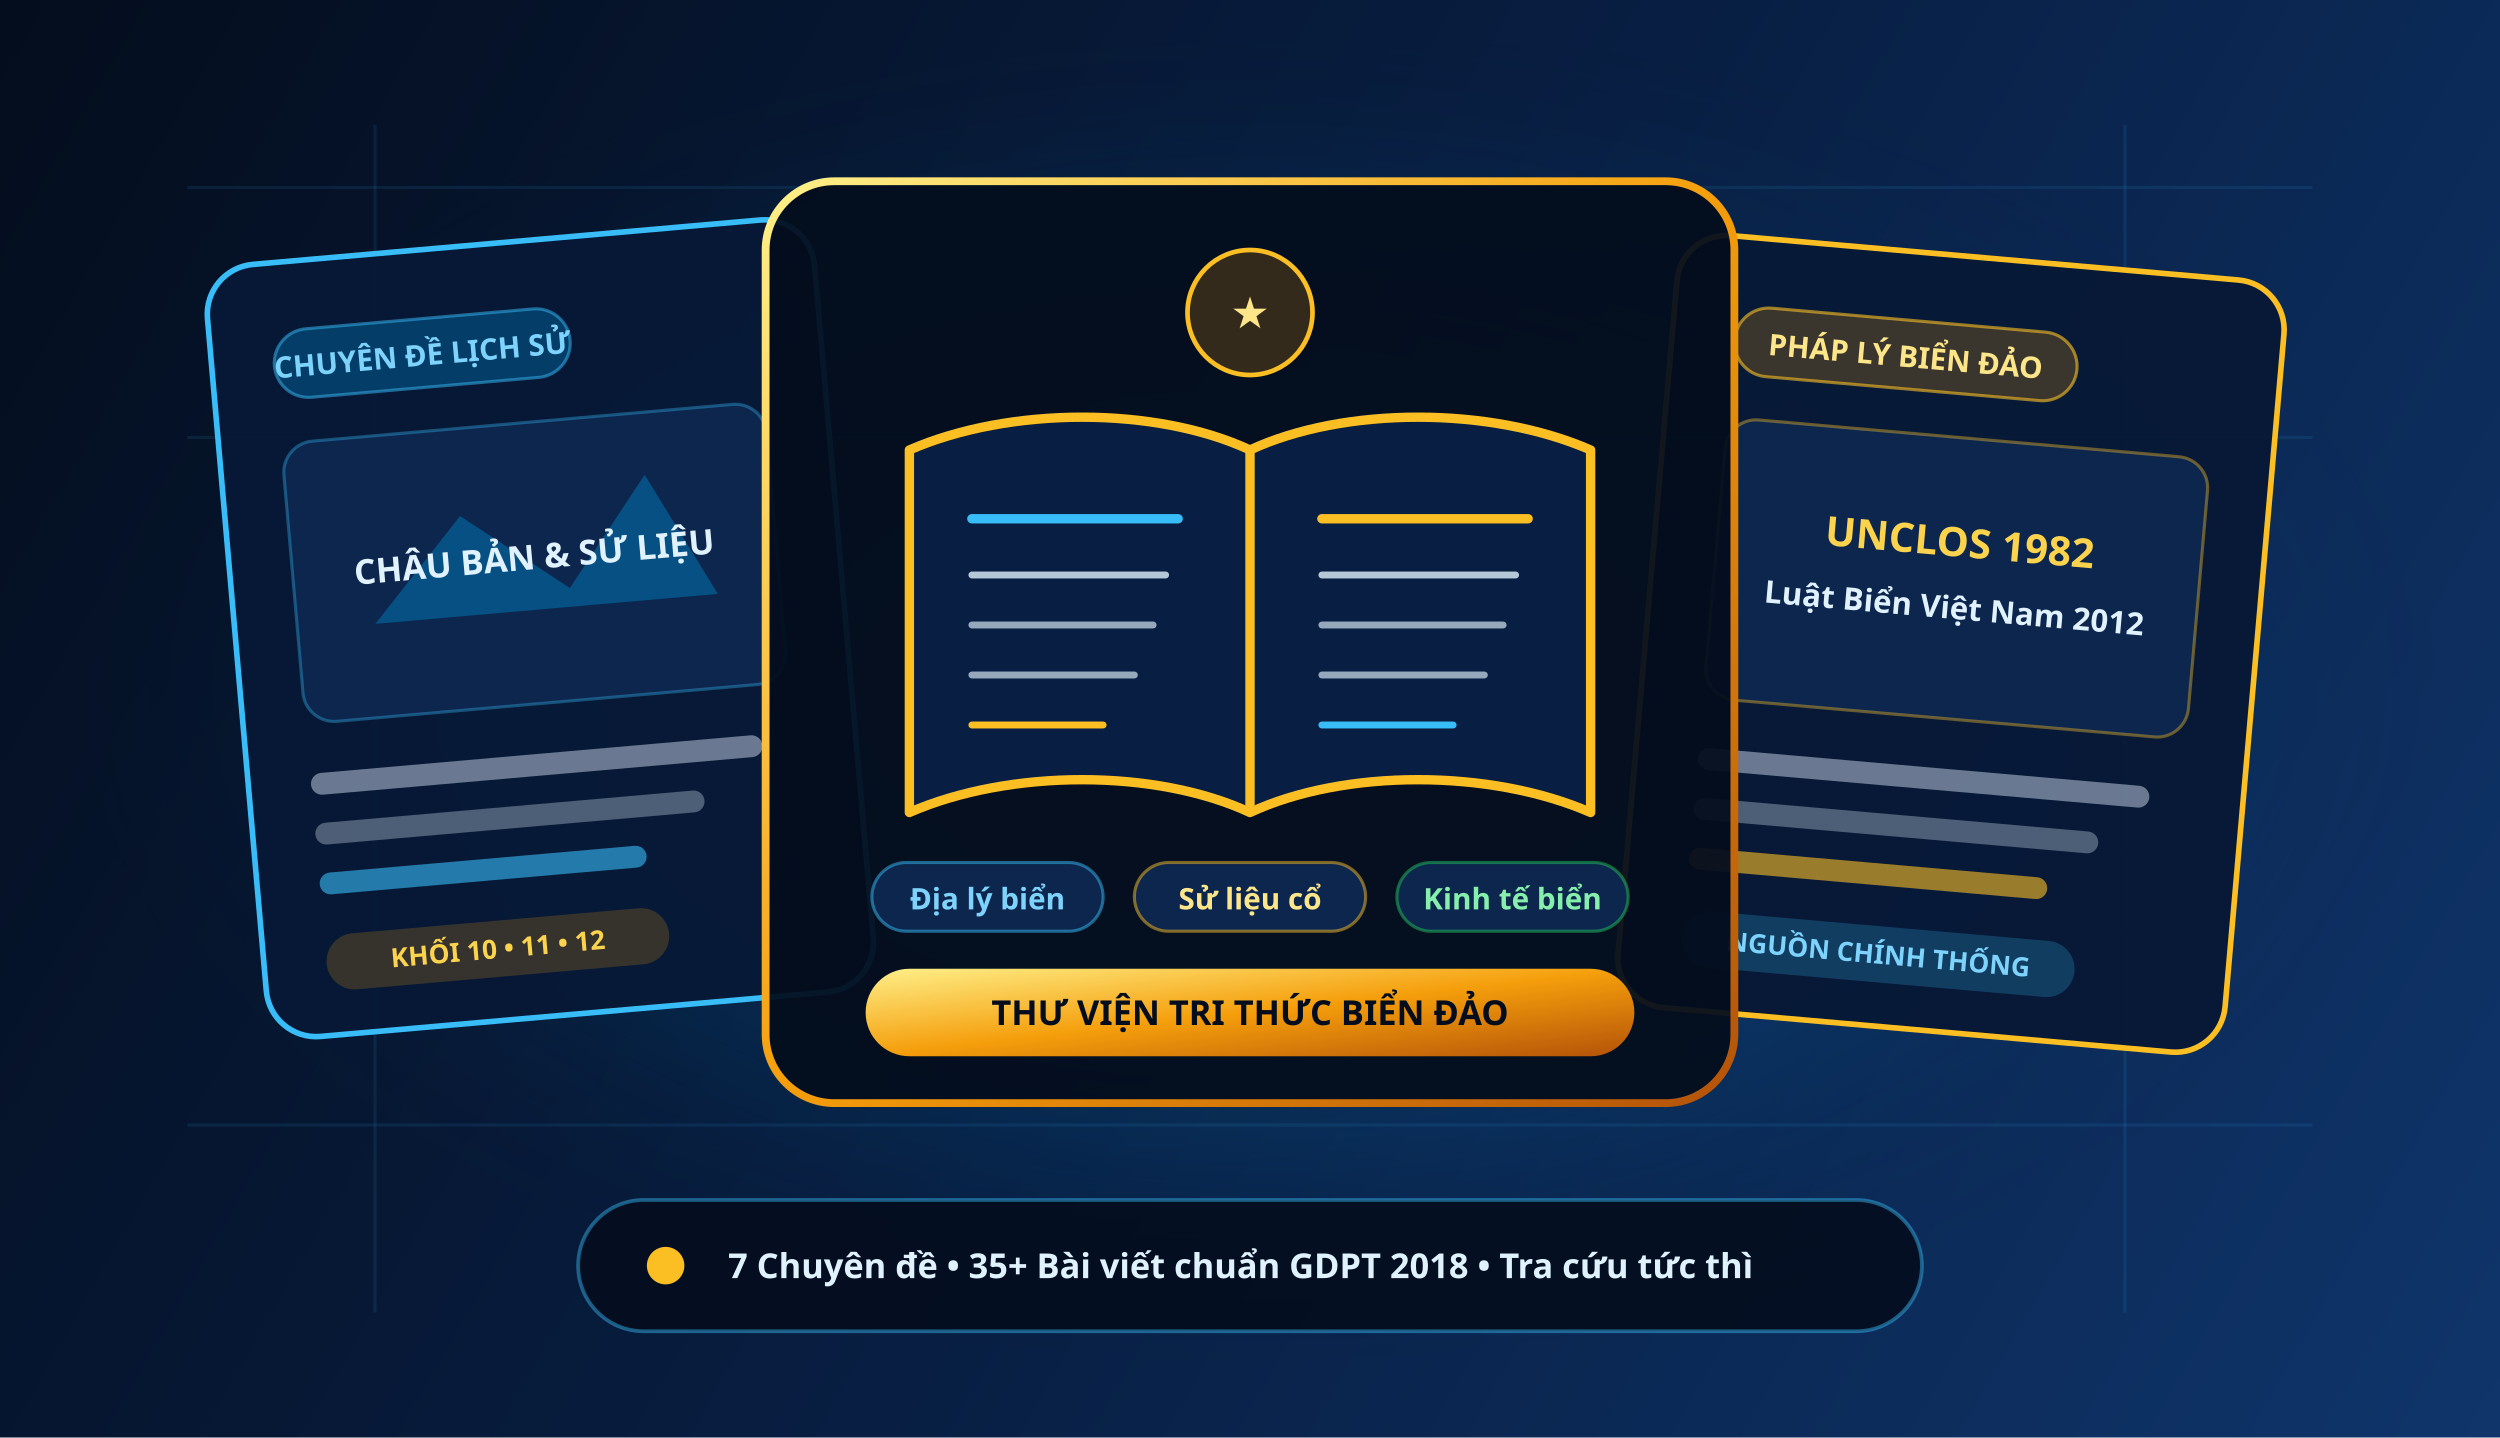
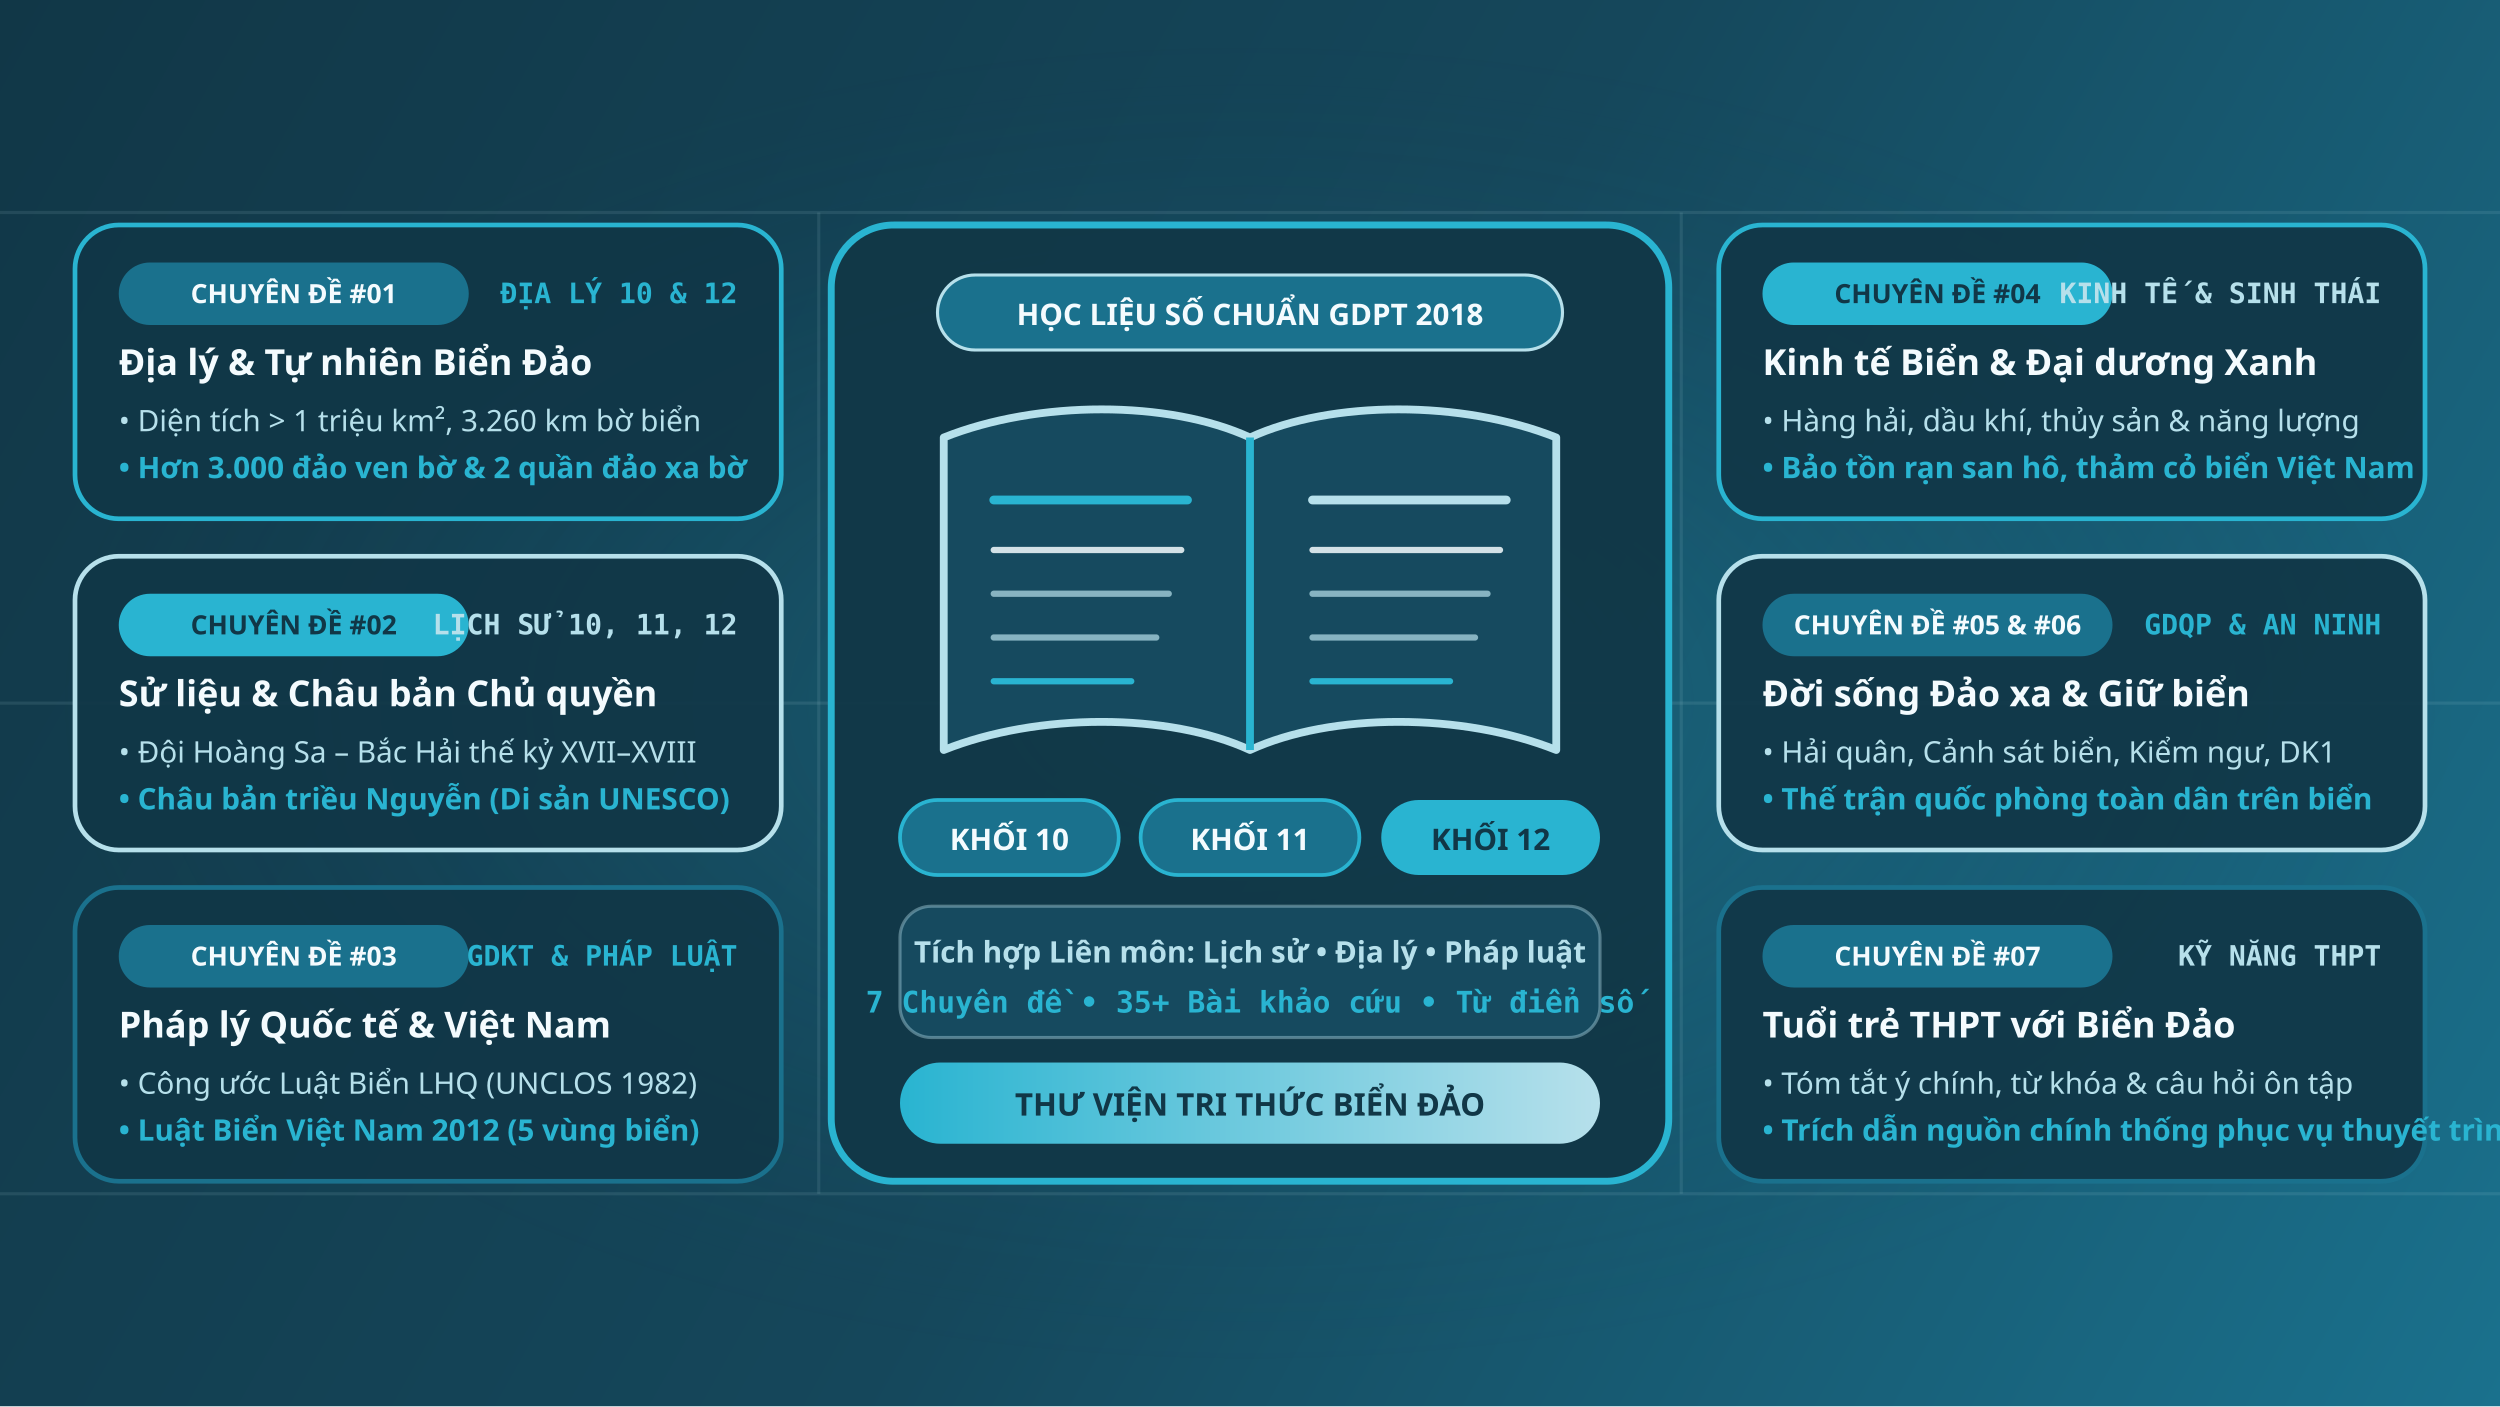
- <svg xmlns="http://www.w3.org/2000/svg" viewBox="0 0 800 460" fill="none">
+ <svg xmlns="http://www.w3.org/2000/svg" viewBox="0 0 800 450" fill="none">
  <defs>
-     <linearGradient id="libBg" x1="0" y1="0" x2="800" y2="460" gradientUnits="userSpaceOnUse">
-       <stop offset="0%" stop-color="#040D1D" />
-       <stop offset="50%" stop-color="#081E42" />
-       <stop offset="100%" stop-color="#0F356B" />
+     <linearGradient id="oceanBg2" x1="0" y1="0" x2="800" y2="450" gradientUnits="userSpaceOnUse">
+       <stop offset="0%" stop-color="#113747" />
+       <stop offset="50%" stop-color="#15475B" />
+       <stop offset="100%" stop-color="#1A718D" />
    </linearGradient>
-     <linearGradient id="goldLeaf" x1="0" y1="0" x2="1" y2="1">
-       <stop offset="0%" stop-color="#FEF08A" />
-       <stop offset="50%" stop-color="#F59E0B" />
-       <stop offset="100%" stop-color="#B45309" />
+     <radialGradient id="libGlow2" cx="50%" cy="50%" r="48%">
+       <stop offset="0%" stop-color="#29B4D1" stop-opacity="0.28" />
+       <stop offset="65%" stop-color="#1A718D" stop-opacity="0.1" />
+       <stop offset="100%" stop-color="#113747" stop-opacity="0" />
+     </radialGradient>
+     <linearGradient id="accentPill2" x1="0" y1="0" x2="1" y2="0">
+       <stop offset="0%" stop-color="#29B4D1" />
+       <stop offset="100%" stop-color="#B6E0EB" />
    </linearGradient>
-     <radialGradient id="libAura" cx="50%" cy="48%" r="48%">
-       <stop offset="0%" stop-color="#F59E0B" stop-opacity="0.22" />
-       <stop offset="65%" stop-color="#0284C7" stop-opacity="0.1" />
-       <stop offset="100%" stop-color="#040D1D" stop-opacity="0" />
-     </radialGradient>
  </defs>
-   <rect width="800" height="460" fill="url(#libBg)" />
-   <rect width="800" height="460" fill="url(#libAura)" />
-   <g stroke="#38BDF8" stroke-opacity="0.1" stroke-width="1">
-     <line x1="60" y1="60" x2="740" y2="60" />
-     <line x1="60" y1="140" x2="740" y2="140" />
-     <line x1="60" y1="360" x2="740" y2="360" />
-     <line x1="120" y1="40" x2="120" y2="420" />
-     <line x1="680" y1="40" x2="680" y2="420" />
+   <rect width="800" height="450" fill="url(#oceanBg2)" />
+   <rect width="800" height="450" fill="url(#libGlow2)" />
+   <g stroke="#B6E0EB" stroke-opacity="0.11" stroke-width="1">
+     <line x1="0" y1="68" x2="800" y2="68" />
+     <line x1="0" y1="225" x2="800" y2="225" />
+     <line x1="0" y1="382" x2="800" y2="382" />
+     <line x1="262" y1="68" x2="262" y2="382" />
+     <line x1="538" y1="68" x2="538" y2="382" />
  </g>
-   <g transform="translate(65, 86) rotate(-5)">
-     <rect width="195" height="248" rx="16" fill="#071936" fill-opacity="0.95" stroke="#38BDF8" stroke-width="1.8" />
-     <rect x="20" y="22" width="95" height="22" rx="11" fill="#0284C7" fill-opacity="0.35" stroke="#38BDF8" stroke-opacity="0.5" />
-     <text x="67.5" y="37" text-anchor="middle" fill="#7DD3FC" font-family="sans-serif" font-size="9.5" font-weight="800">CHUYÊN ĐỀ LỊCH SỬ</text>
-     <rect x="20" y="58" width="155" height="90" rx="10" fill="#0C264E" stroke="#38BDF8" stroke-opacity="0.35" />
-     <path d="M45 118 L75 86 L108 112 L135 78 L155 118 Z" fill="#0284C7" fill-opacity="0.45" />
-     <text x="97.5" y="105" text-anchor="middle" fill="#E0F2FE" font-family="sans-serif" font-size="11" font-weight="800">CHÂU BẢN &amp; SỬ LIỆU</text>
-     <rect x="20" y="164" width="145" height="7" rx="3.5" fill="#94A3B8" opacity="0.7" />
-     <rect x="20" y="180" width="125" height="7" rx="3.5" fill="#94A3B8" opacity="0.5" />
-     <rect x="20" y="196" width="105" height="7" rx="3.5" fill="#38BDF8" opacity="0.6" />
-     <rect x="20" y="216" width="110" height="18" rx="9" fill="#F59E0B" fill-opacity="0.2" />
-     <text x="75" y="228" text-anchor="middle" fill="#FCD34D" font-family="sans-serif" font-size="8.5" font-weight="700">KHỐI 10 • 11 • 12</text>
+   <g transform="translate(24, 72)">
+     <rect width="226" height="94" rx="14" fill="#113747" fill-opacity="0.92" stroke="#29B4D1" stroke-width="1.5" />
+     <rect x="14" y="12" width="112" height="20" rx="10" fill="#1A718D" />
+     <text x="70" y="25" text-anchor="middle" fill="#F4FBFE" font-family="sans-serif" font-size="8.5" font-weight="800">CHUYÊN ĐỀ #01</text>
+     <text x="212" y="25" text-anchor="end" fill="#29B4D1" font-family="monospace" font-size="9" font-weight="800">ĐỊA LÝ 10 &amp; 12</text>
+     <text x="14" y="48" fill="#F4FBFE" font-family="sans-serif" font-size="11.5" font-weight="800">Địa lý &amp; Tự nhiên Biển Đảo</text>
+     <text x="14" y="66" fill="#B6E0EB" font-family="sans-serif" font-size="9.5">• Diện tích &gt; 1 triệu km², 3.260 km bờ biển</text>
+     <text x="14" y="81" fill="#29B4D1" font-family="sans-serif" font-size="9.5" font-weight="700">• Hơn 3.000 đảo ven bờ &amp; 2 quần đảo xa bờ</text>
  </g>
-   <g transform="translate(538, 74) rotate(5)">
-     <rect width="195" height="248" rx="16" fill="#071936" fill-opacity="0.95" stroke="#FBBF24" stroke-width="1.8" />
-     <rect x="20" y="22" width="110" height="22" rx="11" fill="#F59E0B" fill-opacity="0.22" stroke="#FBBF24" stroke-opacity="0.6" />
-     <text x="75" y="37" text-anchor="middle" fill="#FDE68A" font-family="sans-serif" font-size="9.5" font-weight="800">PHÁP LÝ BIỂN ĐẢO</text>
-     <rect x="20" y="58" width="155" height="90" rx="10" fill="#0C264E" stroke="#FBBF24" stroke-opacity="0.4" />
-     <text x="97.5" y="96" text-anchor="middle" fill="#FCD34D" font-family="sans-serif" font-size="13" font-weight="900">UNCLOS 1982</text>
-     <text x="97.5" y="116" text-anchor="middle" fill="#E0F2FE" font-family="sans-serif" font-size="10" font-weight="600">Luật Biển Việt Nam 2012</text>
-     <rect x="20" y="164" width="145" height="7" rx="3.5" fill="#94A3B8" opacity="0.7" />
-     <rect x="20" y="180" width="130" height="7" rx="3.5" fill="#94A3B8" opacity="0.5" />
-     <rect x="20" y="196" width="115" height="7" rx="3.5" fill="#FBBF24" opacity="0.6" />
-     <rect x="20" y="216" width="126" height="18" rx="9" fill="#38BDF8" fill-opacity="0.22" />
-     <text x="83" y="228" text-anchor="middle" fill="#7DD3FC" font-family="sans-serif" font-size="8.5" font-weight="700">NGUỒN CHÍNH THỐNG</text>
+   <g transform="translate(24, 178)">
+     <rect width="226" height="94" rx="14" fill="#113747" fill-opacity="0.92" stroke="#B6E0EB" stroke-width="1.5" />
+     <rect x="14" y="12" width="112" height="20" rx="10" fill="#29B4D1" />
+     <text x="70" y="25" text-anchor="middle" fill="#113747" font-family="sans-serif" font-size="8.5" font-weight="900">CHUYÊN ĐỀ #02</text>
+     <text x="212" y="25" text-anchor="end" fill="#B6E0EB" font-family="monospace" font-size="9" font-weight="800">LỊCH SỬ 10, 11, 12</text>
+     <text x="14" y="48" fill="#F4FBFE" font-family="sans-serif" font-size="11.5" font-weight="800">Sử liệu &amp; Châu bản Chủ quyền</text>
+     <text x="14" y="66" fill="#B6E0EB" font-family="sans-serif" font-size="9.5">• Đội Hoàng Sa – Bắc Hải thế kỷ XVII–XVIII</text>
+     <text x="14" y="81" fill="#29B4D1" font-family="sans-serif" font-size="9.5" font-weight="700">• Châu bản triều Nguyễn (Di sản UNESCO)</text>
  </g>
-   <g transform="translate(245, 58)">
-     <rect width="310" height="295" rx="22" fill="#040D1D" fill-opacity="0.94" stroke="url(#goldLeaf)" stroke-width="2.5" />
-     <circle cx="155" cy="42" r="20" fill="#F59E0B" fill-opacity="0.2" stroke="#FBBF24" stroke-width="1.5" />
-     <text x="155" y="47" text-anchor="middle" fill="#FDE68A" font-family="sans-serif" font-size="14" font-weight="900">★</text>
-     <path d="M155 86 C125 72, 78 72, 46 86 L46 202 C78 188, 125 188, 155 202 C185 188, 232 188, 264 202 L264 86 C232 72, 185 72, 155 86 Z" fill="#081E42" stroke="#FBBF24" stroke-width="3" stroke-linejoin="round" />
-     <line x1="155" y1="86" x2="155" y2="202" stroke="#FBBF24" stroke-width="3" />
-     <line x1="66" y1="108" x2="132" y2="108" stroke="#38BDF8" stroke-width="3" stroke-linecap="round" />
-     <line x1="66" y1="126" x2="128" y2="126" stroke="#E0F2FE" stroke-width="2.2" stroke-linecap="round" opacity="0.8" />
-     <line x1="66" y1="142" x2="124" y2="142" stroke="#E0F2FE" stroke-width="2.2" stroke-linecap="round" opacity="0.65" />
-     <line x1="66" y1="158" x2="118" y2="158" stroke="#E0F2FE" stroke-width="2.2" stroke-linecap="round" opacity="0.65" />
-     <line x1="66" y1="174" x2="108" y2="174" stroke="#FBBF24" stroke-width="2.2" stroke-linecap="round" />
-     <line x1="178" y1="108" x2="244" y2="108" stroke="#FBBF24" stroke-width="3" stroke-linecap="round" />
-     <line x1="178" y1="126" x2="240" y2="126" stroke="#E0F2FE" stroke-width="2.2" stroke-linecap="round" opacity="0.8" />
-     <line x1="178" y1="142" x2="236" y2="142" stroke="#E0F2FE" stroke-width="2.2" stroke-linecap="round" opacity="0.65" />
-     <line x1="178" y1="158" x2="230" y2="158" stroke="#E0F2FE" stroke-width="2.2" stroke-linecap="round" opacity="0.65" />
-     <line x1="178" y1="174" x2="220" y2="174" stroke="#38BDF8" stroke-width="2.2" stroke-linecap="round" />
-     <rect x="34" y="218" width="74" height="22" rx="11" fill="#0C264E" stroke="#38BDF8" stroke-opacity="0.5" />
-     <text x="71" y="233" text-anchor="middle" fill="#7DD3FC" font-family="sans-serif" font-size="9.5" font-weight="700">Địa lý biển</text>
-     <rect x="118" y="218" width="74" height="22" rx="11" fill="#0C264E" stroke="#FBBF24" stroke-opacity="0.5" />
-     <text x="155" y="233" text-anchor="middle" fill="#FDE68A" font-family="sans-serif" font-size="9.5" font-weight="700">Sử liệu cổ</text>
-     <rect x="202" y="218" width="74" height="22" rx="11" fill="#0C264E" stroke="#22C55E" stroke-opacity="0.5" />
-     <text x="239" y="233" text-anchor="middle" fill="#86EFAC" font-family="sans-serif" font-size="9.5" font-weight="700">Kinh tế biển</text>
-     <rect x="32" y="252" width="246" height="28" rx="14" fill="url(#goldLeaf)" />
-     <text x="155" y="270" text-anchor="middle" fill="#040D1D" font-family="sans-serif" font-size="11" font-weight="900">THƯ VIỆN TRI THỨC BIỂN ĐẢO</text>
+   <g transform="translate(24, 284)">
+     <rect width="226" height="94" rx="14" fill="#113747" fill-opacity="0.92" stroke="#1A718D" stroke-width="1.5" />
+     <rect x="14" y="12" width="112" height="20" rx="10" fill="#1A718D" />
+     <text x="70" y="25" text-anchor="middle" fill="#F4FBFE" font-family="sans-serif" font-size="8.5" font-weight="800">CHUYÊN ĐỀ #03</text>
+     <text x="212" y="25" text-anchor="end" fill="#29B4D1" font-family="monospace" font-size="9" font-weight="800">GDKT &amp; PHÁP LUẬT</text>
+     <text x="14" y="48" fill="#F4FBFE" font-family="sans-serif" font-size="11.5" font-weight="800">Pháp lý Quốc tế &amp; Việt Nam</text>
+     <text x="14" y="66" fill="#B6E0EB" font-family="sans-serif" font-size="9.5">• Công ước Luật Biển LHQ (UNCLOS 1982)</text>
+     <text x="14" y="81" fill="#29B4D1" font-family="sans-serif" font-size="9.5" font-weight="700">• Luật Biển Việt Nam 2012 (5 vùng biển)</text>
  </g>
-   <g transform="translate(185, 384)">
-     <rect width="430" height="42" rx="21" fill="#040D1D" fill-opacity="0.9" stroke="#38BDF8" stroke-opacity="0.45" stroke-width="1.2" />
-     <circle cx="28" cy="21" r="6" fill="#FBBF24" />
-     <text x="48" y="25" fill="#E0F2FE" font-family="sans-serif" font-size="11" font-weight="700">7 Chuyên đề • 35+ Bài viết chuẩn GDPT 2018 • Tra cứu tức thì</text>
+   <g transform="translate(266, 72)">
+     <rect width="268" height="306" rx="20" fill="#113747" fill-opacity="0.96" stroke="#29B4D1" stroke-width="2.2" />
+     <rect x="34" y="16" width="200" height="24" rx="12" fill="#1A718D" stroke="#B6E0EB" stroke-width="1" />
+     <text x="134" y="32" text-anchor="middle" fill="#F4FBFE" font-family="sans-serif" font-size="9.5" font-weight="800">HỌC LIỆU SỐ CHUẨN GDPT 2018</text>
+     <path d="M134 68 C108 56, 66 56, 36 68 L36 168 C66 156, 108 156, 134 168 C160 156, 202 156, 232 168 L232 68 C202 56, 160 56, 134 68 Z" fill="#164A5F" stroke="#B6E0EB" stroke-width="2.5" stroke-linejoin="round" />
+     <line x1="134" y1="68" x2="134" y2="168" stroke="#29B4D1" stroke-width="2.5" />
+     <line x1="52" y1="88" x2="114" y2="88" stroke="#29B4D1" stroke-width="2.8" stroke-linecap="round" />
+     <line x1="52" y1="104" x2="112" y2="104" stroke="#F4FBFE" stroke-width="2" stroke-linecap="round" opacity="0.85" />
+     <line x1="52" y1="118" x2="108" y2="118" stroke="#B6E0EB" stroke-width="2" stroke-linecap="round" opacity="0.7" />
+     <line x1="52" y1="132" x2="104" y2="132" stroke="#B6E0EB" stroke-width="2" stroke-linecap="round" opacity="0.7" />
+     <line x1="52" y1="146" x2="96" y2="146" stroke="#29B4D1" stroke-width="2" stroke-linecap="round" />
+     <line x1="154" y1="88" x2="216" y2="88" stroke="#B6E0EB" stroke-width="2.8" stroke-linecap="round" />
+     <line x1="154" y1="104" x2="214" y2="104" stroke="#F4FBFE" stroke-width="2" stroke-linecap="round" opacity="0.85" />
+     <line x1="154" y1="118" x2="210" y2="118" stroke="#B6E0EB" stroke-width="2" stroke-linecap="round" opacity="0.7" />
+     <line x1="154" y1="132" x2="206" y2="132" stroke="#B6E0EB" stroke-width="2" stroke-linecap="round" opacity="0.7" />
+     <line x1="154" y1="146" x2="198" y2="146" stroke="#29B4D1" stroke-width="2" stroke-linecap="round" />
+     <rect x="22" y="184" width="70" height="24" rx="12" fill="#1A718D" stroke="#29B4D1" stroke-width="1.2" />
+     <text x="57" y="200" text-anchor="middle" fill="#F4FBFE" font-family="sans-serif" font-size="9.5" font-weight="800">KHỐI 10</text>
+     <rect x="99" y="184" width="70" height="24" rx="12" fill="#1A718D" stroke="#29B4D1" stroke-width="1.2" />
+     <text x="134" y="200" text-anchor="middle" fill="#F4FBFE" font-family="sans-serif" font-size="9.5" font-weight="800">KHỐI 11</text>
+     <rect x="176" y="184" width="70" height="24" rx="12" fill="#29B4D1" />
+     <text x="211" y="200" text-anchor="middle" fill="#113747" font-family="sans-serif" font-size="9.5" font-weight="900">KHỐI 12</text>
+     <rect x="22" y="218" width="224" height="42" rx="10" fill="#164A5F" stroke="#B6E0EB" stroke-opacity="0.4" />
+     <text x="134" y="236" text-anchor="middle" fill="#B6E0EB" font-family="sans-serif" font-size="9.5" font-weight="700">Tích hợp Liên môn: Lịch sử • Địa lý • Pháp luật</text>
+     <text x="134" y="252" text-anchor="middle" fill="#29B4D1" font-family="monospace" font-size="9.5" font-weight="800">7 Chuyên đề • 35+ Bài khảo cứu • Từ điển số</text>
+     <rect x="22" y="268" width="224" height="26" rx="13" fill="url(#accentPill2)" />
+     <text x="134" y="285" text-anchor="middle" fill="#113747" font-family="sans-serif" font-size="10" font-weight="900">THƯ VIỆN TRI THỨC BIỂN ĐẢO</text>
+   </g>
+   <g transform="translate(550, 72)">
+     <rect width="226" height="94" rx="14" fill="#113747" fill-opacity="0.92" stroke="#29B4D1" stroke-width="1.5" />
+     <rect x="14" y="12" width="112" height="20" rx="10" fill="#29B4D1" />
+     <text x="70" y="25" text-anchor="middle" fill="#113747" font-family="sans-serif" font-size="8.5" font-weight="900">CHUYÊN ĐỀ #04</text>
+     <text x="212" y="25" text-anchor="end" fill="#B6E0EB" font-family="monospace" font-size="9" font-weight="800">KINH TẾ &amp; SINH THÁI</text>
+     <text x="14" y="48" fill="#F4FBFE" font-family="sans-serif" font-size="11.5" font-weight="800">Kinh tế Biển &amp; Đại dương Xanh</text>
+     <text x="14" y="66" fill="#B6E0EB" font-family="sans-serif" font-size="9.5">• Hàng hải, dầu khí, thủy sản &amp; năng lượng</text>
+     <text x="14" y="81" fill="#29B4D1" font-family="sans-serif" font-size="9.5" font-weight="700">• Bảo tồn rạn san hô, thảm cỏ biển Việt Nam</text>
+   </g>
+   <g transform="translate(550, 178)">
+     <rect width="226" height="94" rx="14" fill="#113747" fill-opacity="0.92" stroke="#B6E0EB" stroke-width="1.5" />
+     <rect x="14" y="12" width="112" height="20" rx="10" fill="#1A718D" />
+     <text x="70" y="25" text-anchor="middle" fill="#F4FBFE" font-family="sans-serif" font-size="8.5" font-weight="800">CHUYÊN ĐỀ #05 &amp; #06</text>
+     <text x="212" y="25" text-anchor="end" fill="#29B4D1" font-family="monospace" font-size="9" font-weight="800">GDQP &amp; AN NINH</text>
+     <text x="14" y="48" fill="#F4FBFE" font-family="sans-serif" font-size="11.5" font-weight="800">Đời sống Đảo xa &amp; Giữ biển</text>
+     <text x="14" y="66" fill="#B6E0EB" font-family="sans-serif" font-size="9.5">• Hải quân, Cảnh sát biển, Kiểm ngư, DK1</text>
+     <text x="14" y="81" fill="#29B4D1" font-family="sans-serif" font-size="9.5" font-weight="700">• Thế trận quốc phòng toàn dân trên biển</text>
+   </g>
+   <g transform="translate(550, 284)">
+     <rect width="226" height="94" rx="14" fill="#113747" fill-opacity="0.92" stroke="#1A718D" stroke-width="1.5" />
+     <rect x="14" y="12" width="112" height="20" rx="10" fill="#1A718D" />
+     <text x="70" y="25" text-anchor="middle" fill="#F4FBFE" font-family="sans-serif" font-size="8.5" font-weight="800">CHUYÊN ĐỀ #07</text>
+     <text x="212" y="25" text-anchor="end" fill="#B6E0EB" font-family="monospace" font-size="9" font-weight="800">KỸ NĂNG THPT</text>
+     <text x="14" y="48" fill="#F4FBFE" font-family="sans-serif" font-size="11.5" font-weight="800">Tuổi trẻ THPT với Biển Đảo</text>
+     <text x="14" y="66" fill="#B6E0EB" font-family="sans-serif" font-size="9.5">• Tóm tắt ý chính, từ khóa &amp; câu hỏi ôn tập</text>
+     <text x="14" y="81" fill="#29B4D1" font-family="sans-serif" font-size="9.5" font-weight="700">• Trích dẫn nguồn chính thống phục vụ thuyết trình</text>
  </g>
</svg>
